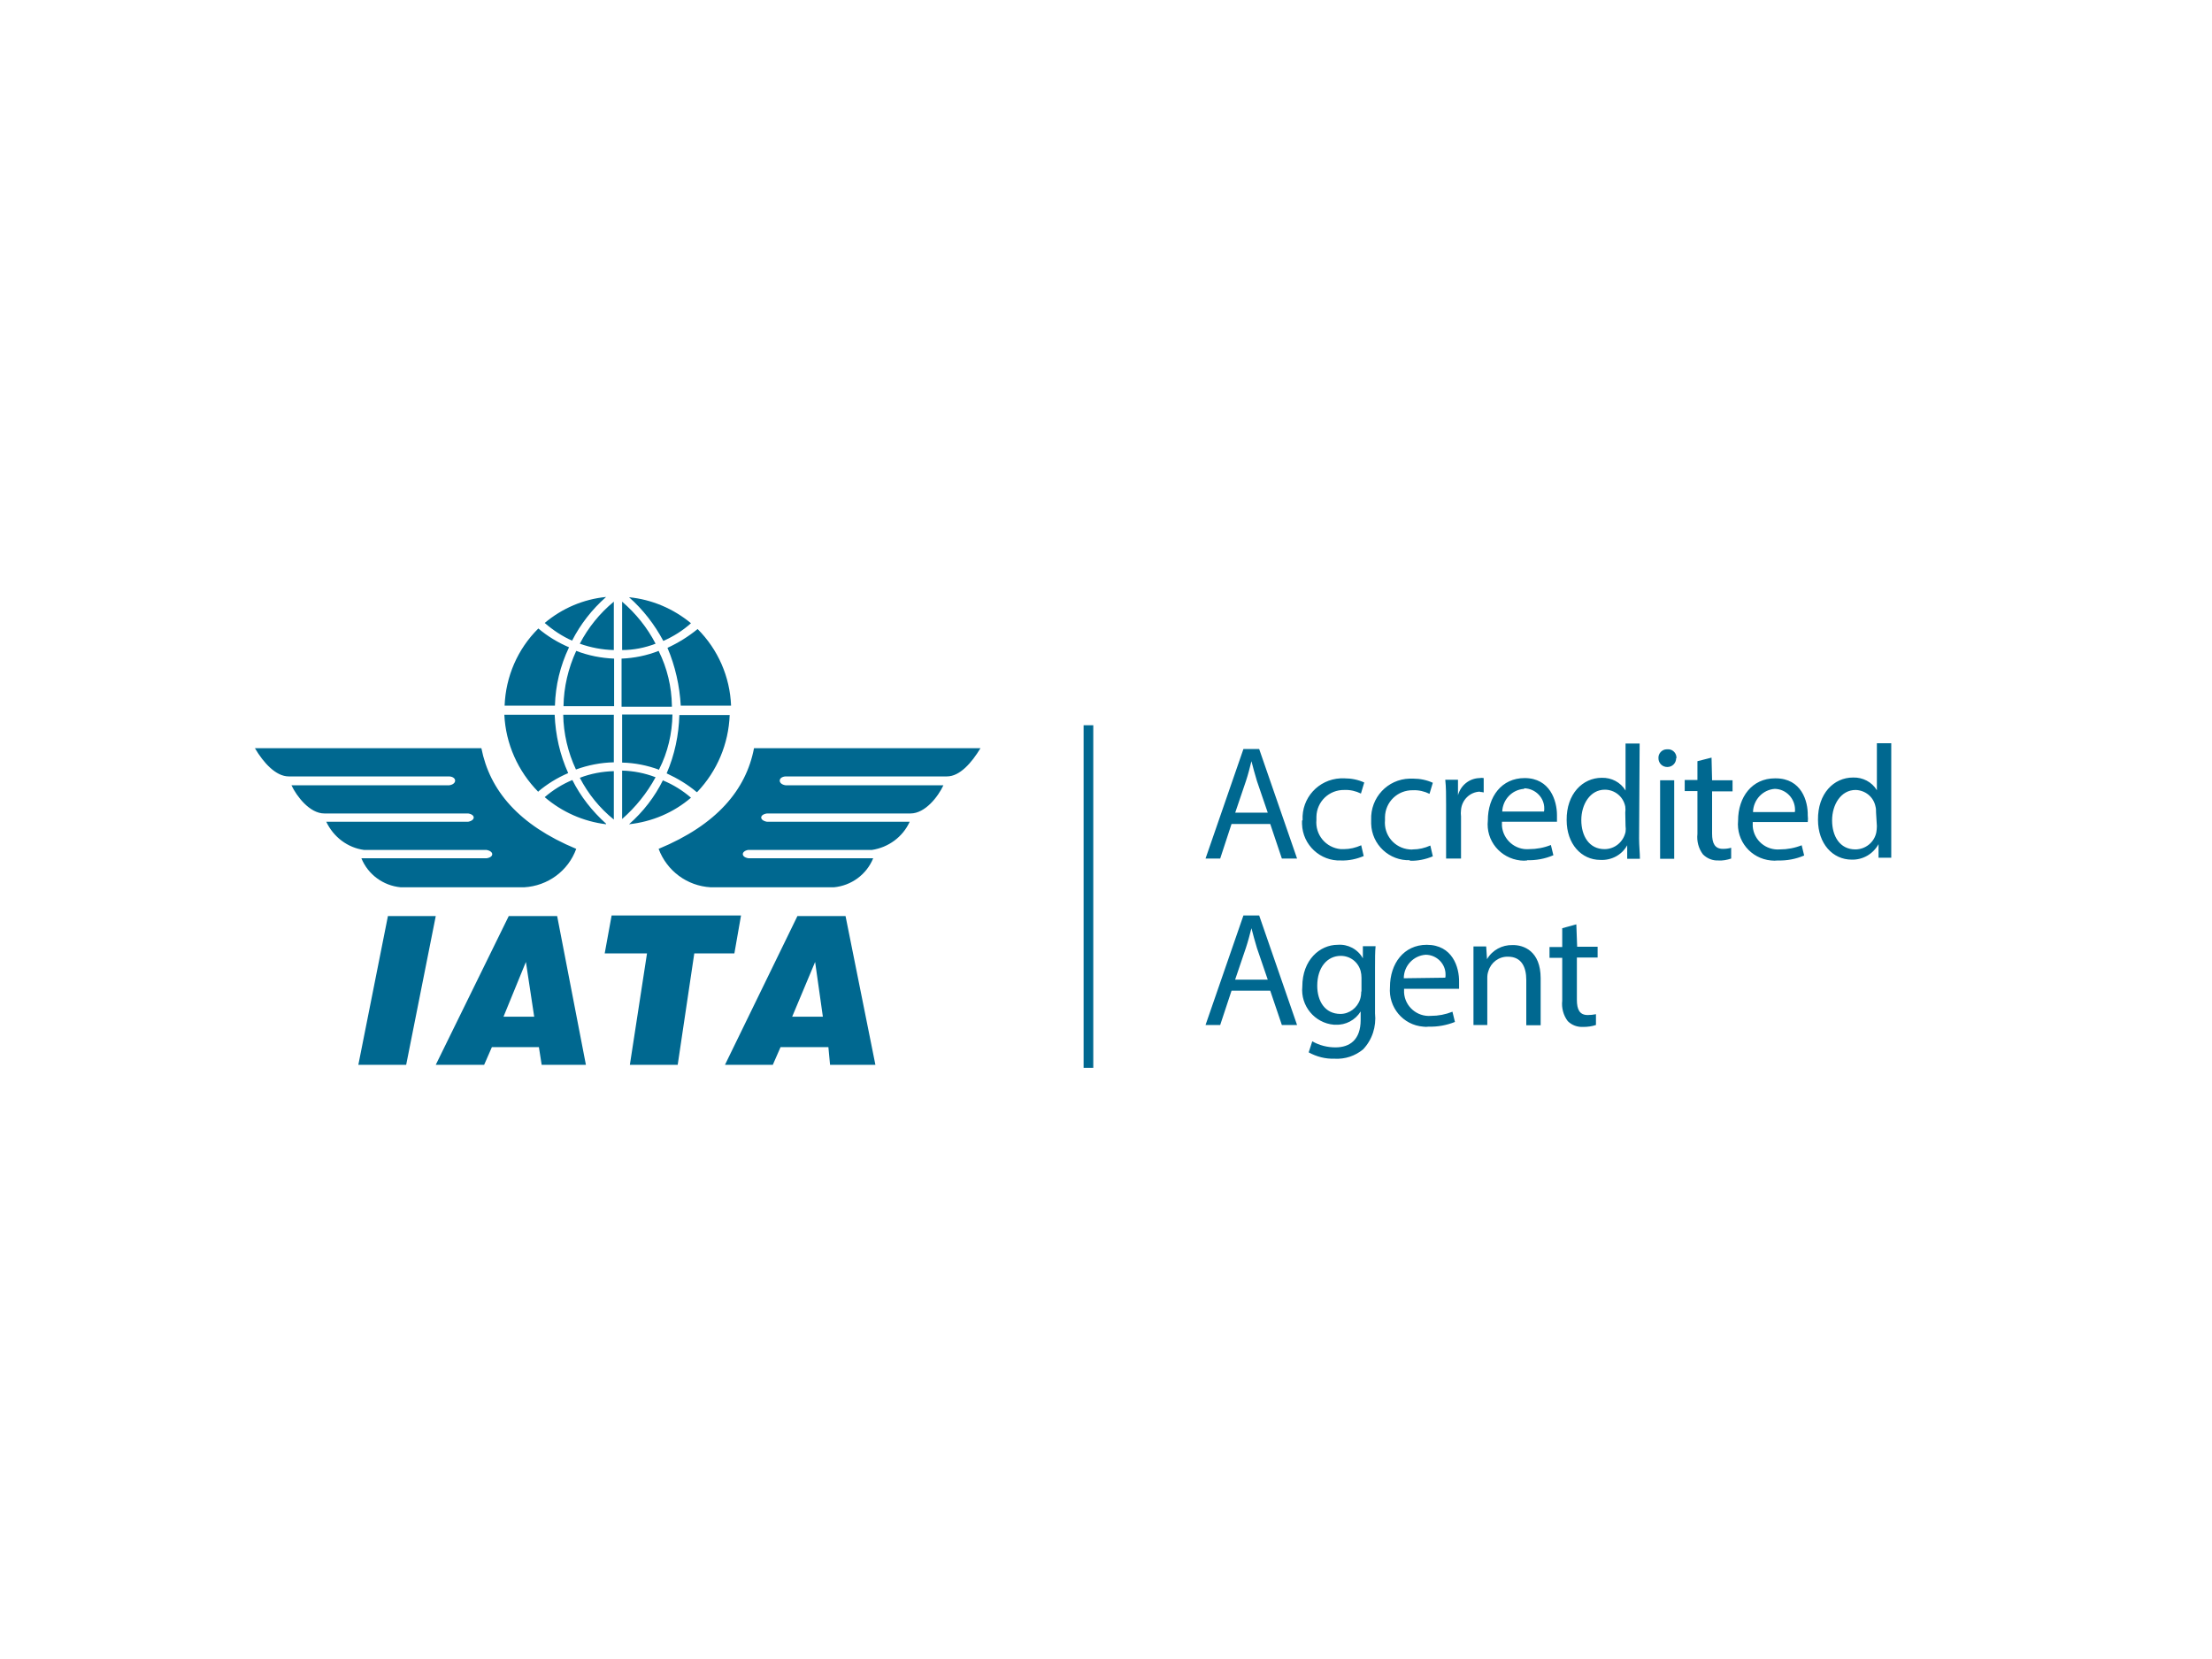
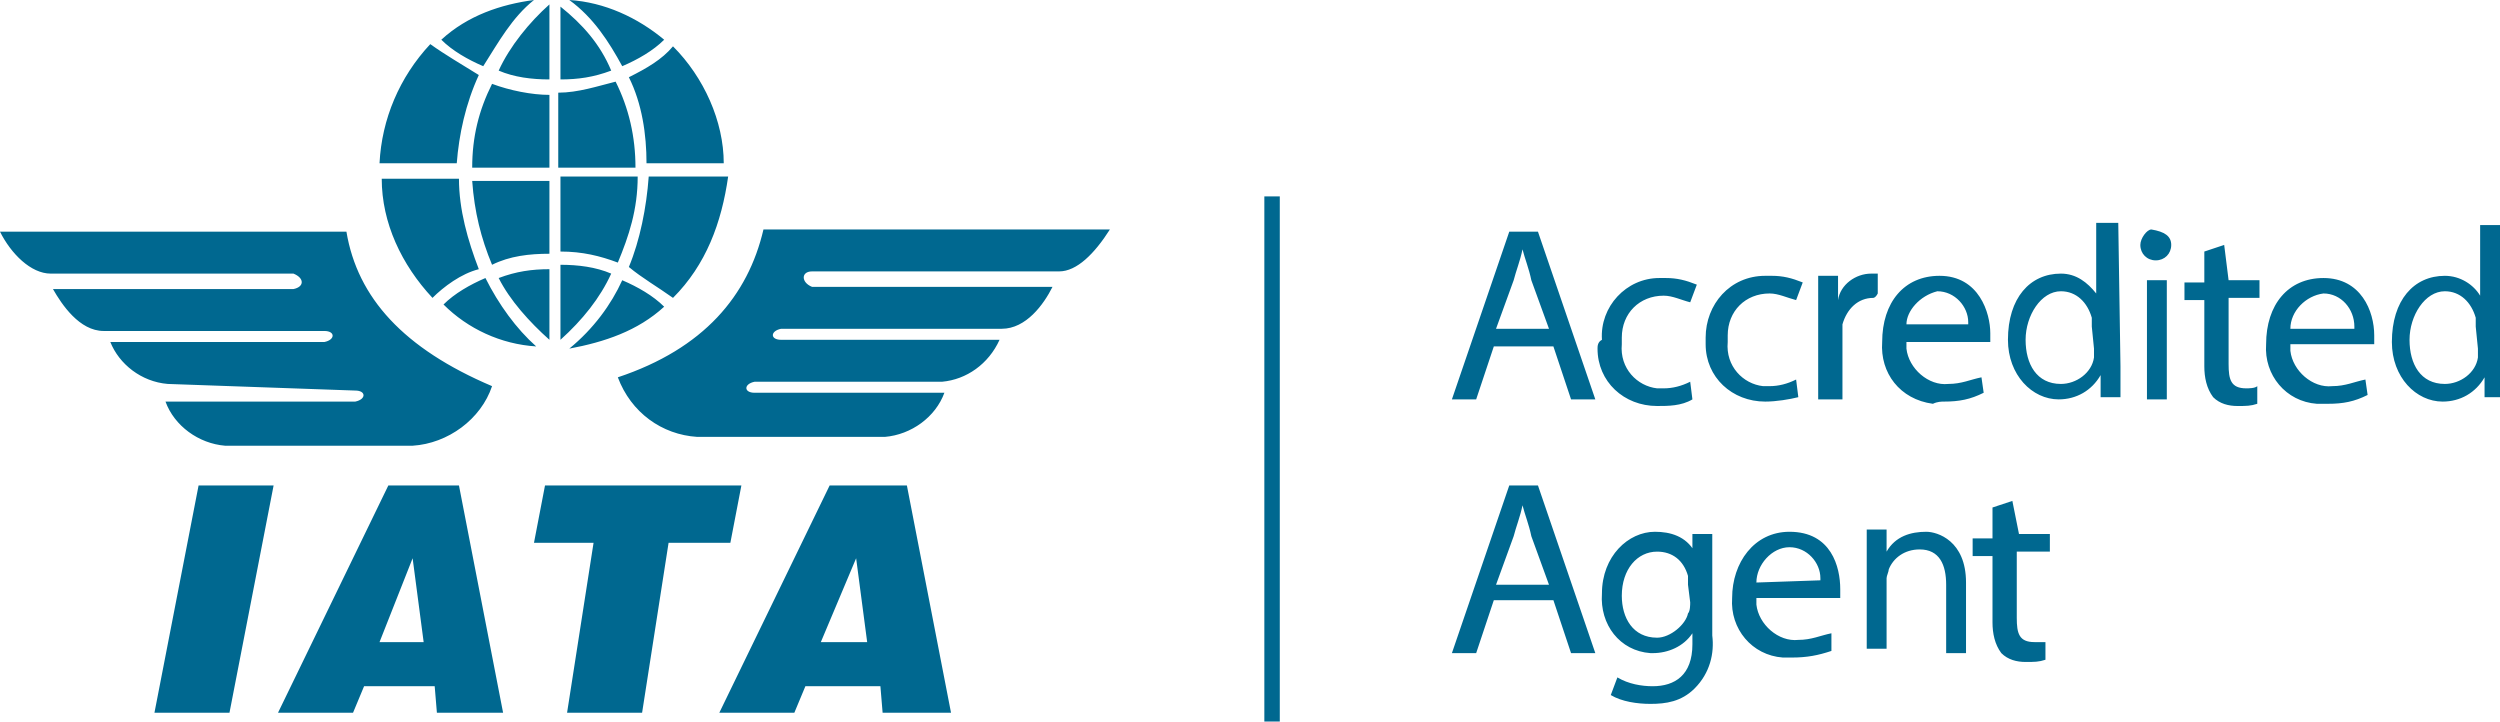
- <svg xmlns="http://www.w3.org/2000/svg" version="1.0" id="katman_1" x="0px" y="0px" viewBox="0 0 800 600" style="enable-background:new 0 0 800 600;" xml:space="preserve">
-   <style type="text/css">
- 	.st0{fill-rule:evenodd;clip-rule:evenodd;fill:#006890;}
- </style>
-   <path class="st0" d="M288.4,331.3l-26.2,53.8h17.3l2.8-6.4h17.3l0.6,6.4h16.4l-10.8-53.8H288.4z M286.5,367.7l8.3-19.8l2.8,19.8  H286.5z M206.9,231.7c-3.6-1.6-6.9-3.8-9.9-6.4c6.3-5.3,14-8.6,22.2-9.4C214.1,220.4,209.9,225.8,206.9,231.7z M272.7,270.6h81.9  c-3.2,5.3-7.5,10.2-12.1,10.2h-58.4c-2.8,0.2-2.8,2.8,0,3.2h57.1c-1.9,4.1-6.6,10.2-11.9,10.2h-51.9c-2.8,0.4-2.8,2.5,0,3H329  c-2.5,5.5-7.7,9.3-13.7,10.2h-44.8c-2.5,0.5-2.5,2.6,0.2,3h45.1c-2.4,5.9-7.9,9.9-14.2,10.5h-44.6c-8.5-0.5-15.8-5.9-18.8-13.9  C259.2,298.3,269.8,285.7,272.7,270.6z M265.6,344.8h-14.5l-6,40.3h-17.3l6.2-40.3h-15.3l2.5-13.7h46.8L265.6,344.8z M222,235.1  c-4.2-0.1-8.4-0.9-12.3-2.3c3-5.8,7.2-11,12.3-15.2V235.1z M194.7,286.4c-7.4-7.5-11.8-17.4-12.3-27.9h18.2  c0.3,7.3,1.9,14.5,4.9,21.1c-4,1.7-7.7,4-11,6.8H194.7z M131.7,307.4c-6-0.8-11.1-4.7-13.7-10.2h51.3c2.7-0.5,2.7-2.6,0-3h-52  c-5.3,0-10-6.2-11.9-10.2h57.1c2.8-0.4,2.8-3,0-3.2h-58.1c-4.6,0-9.1-4.9-12.2-10.2h81.9c3,15.2,13.4,27.7,34.3,36.4  c-2.9,8-10.3,13.4-18.8,13.9h-44.7c-6.3-0.6-11.8-4.6-14.2-10.5H176c2.7-0.4,2.7-2.5,0-3L131.7,307.4z M157.6,331.3l-10.7,53.8  h-17.3l10.7-53.8H157.6z M184,331.3l-26.4,53.8h17.5l2.8-6.4h17l1,6.4h16l-10.4-53.8H184z M182.1,367.7l8.1-19.8l3,19.8H182.1z   M200.7,255.2h-18.2c0.4-10.5,4.7-20.5,12.2-27.9c3.3,2.8,7.1,5.1,11.1,6.8C202.6,240.8,200.9,247.9,200.7,255.2z M227.5,216  c8.2,0.8,16,4.1,22.4,9.4c-3,2.7-6.4,4.8-10,6.4C236.7,225.8,232.5,220.4,227.5,216z M237.1,232.8c-3.9,1.5-8,2.3-12.1,2.3v-17.5  C230,221.9,234.1,227,237.1,232.8z M243,255.6h-18.2v-17.4c4.6-0.2,9.1-1.1,13.4-2.8c3.1,6.2,4.7,13,4.8,19.8V255.6z M239.9,282.3  c3.6,1.5,7,3.6,10,6.2c-6.3,5.4-14.1,8.7-22.4,9.6c5.1-4.5,9.3-9.9,12.3-16V282.3z M238.4,278.4c-4.3-1.6-8.8-2.5-13.4-2.6v-17.4  h18.2c-0.1,6.9-1.7,13.7-4.8,19.8L238.4,278.4z M252,286.5c-3.3-2.8-7-5-10.9-6.8c2.9-6.7,4.4-13.9,4.6-21.1h18.2  c-0.4,10.4-4.5,20.2-11.7,27.8L252,286.5z M241.4,234.3c3.9-1.8,7.6-4.1,10.9-6.8c7.4,7.4,11.7,17.3,12.1,27.7h-18.2  C245.8,248,244.2,240.9,241.4,234.3z M222,275.7c-4.7,0.1-9.3,1-13.7,2.6c-2.9-6.2-4.5-13-4.6-19.8H222V275.7z M222,255.4h-18.2  c0.1-6.9,1.7-13.7,4.6-20c4.4,1.7,9,2.6,13.7,2.8V255.4z M222,296.4c-5.1-4.1-9.3-9.3-12.3-15.1c3.9-1.5,8.1-2.3,12.3-2.4L222,296.4  z M219.2,298.1c-8.2-1-15.9-4.4-22.2-9.8c3-2.6,6.4-4.7,10-6.2c3,6,7.2,11.3,12.2,15.8L219.2,298.1z M225,296.2v-17.5  c4.1,0.1,8.2,0.9,12.1,2.4C234,286.8,229.9,291.9,225,296.2z M391.9,262.3h3.5v123.9h-3.5V262.3z M449.7,270.9L436,310.5h5.3  l4.1-12.5h14l4.2,12.5h5.5l-13.7-39.6H449.7z M446.7,294l3.9-11.5c0.8-2.4,1.4-4.8,2-7.2c0.6,2.3,1.2,4.6,2,7.2l3.9,11.4H446.7z   M471.1,296.6c-0.4-8,5.7-14.7,13.7-15.1c0.5,0,1,0,1.5,0c2.5,0,4.9,0.5,7.1,1.5l-1.2,4c-1.8-0.9-3.9-1.4-6-1.3  c-5.5-0.1-10,4.2-10.1,9.7c0,0.4,0,0.7,0,1.1c-0.5,5.4,3.4,10.1,8.8,10.6c0.4,0,0.7,0,1.1,0c2.2,0,4.3-0.5,6.3-1.4l0.9,3.9  c-2.6,1.1-5.4,1.7-8.2,1.6c-7.5,0.3-13.9-5.6-14.1-13.2c0-0.4,0-0.8,0-1.2L471.1,296.6z M510,311.1c-7.5,0.3-13.9-5.6-14.1-13.2  c0-0.5,0-0.9,0-1.4c-0.3-8,5.9-14.7,13.9-14.9c0.4,0,0.9,0,1.3,0c2.5,0,4.9,0.5,7.1,1.5l-1.2,4c-1.8-0.9-3.9-1.4-6-1.3  c-5.5-0.1-10,4.2-10.1,9.7c0,0.4,0,0.7,0,1.1c-0.5,5.4,3.4,10.1,8.8,10.6c0.4,0,0.9,0.1,1.3,0c2.2,0,4.3-0.5,6.3-1.4l0.9,3.9  c-2.6,1.1-5.5,1.7-8.3,1.6V311.1z M535.3,286.3c-3.7,0.1-6.6,3-6.9,6.6c-0.1,0.8-0.1,1.6,0,2.4v15.2H523v-19.6c0-3.3,0-6.2-0.3-8.9  h4.6v5.6c1-3.6,4.1-6.1,7.8-6.2c0.5-0.1,1-0.1,1.5,0v5.2c-0.4-0.1-0.9-0.2-1.4-0.2L535.3,286.3z M552.3,311.1  c3.2,0.1,6.5-0.5,9.5-1.8l-0.9-3.7c-2.5,1-5.2,1.5-7.9,1.5c-5,0.4-9.4-3.4-9.8-8.4c0-0.5,0-1,0-1.5h19.9c0-0.8,0-1.6,0-2.4  c0-5.2-2.5-13.4-11.7-13.4c-8.3,0-13.3,6.7-13.3,15.3c-0.8,7.3,4.5,13.7,11.8,14.5c0.8,0.1,1.6,0.1,2.4,0L552.3,311.1z M551.3,285.1  c4,0.1,7.3,3.4,7.2,7.4c0,0.3,0,0.7-0.1,1h-15.1c0.2-4.4,3.6-7.9,7.9-8.2L551.3,285.1z M593,268.9h-5.1v17c-1.8-3-5.1-4.7-8.6-4.6  c-6.9,0-12.8,5.8-12.7,15.3c0,8.6,5.3,14.4,12.2,14.4c4,0.2,7.8-1.8,9.7-5.3v4.9h4.6c0-2-0.3-4.8-0.3-7.3L593,268.9z M587.9,298.7  c0.1,0.7,0.1,1.5,0,2.2c-0.8,3.6-3.9,6.2-7.6,6.2c-5.6,0-8.4-4.8-8.4-10.5s3.2-11,8.5-11c3.6,0,6.7,2.5,7.4,6.1  c0.1,0.7,0.1,1.5,0,2.2L587.9,298.7z M600.4,282.2h5.1v28.4h-5.1V282.2z M606.2,274.2c0,1.8-1.4,3.2-3.2,3.2s-3.2-1.4-3.2-3.2  c-0.1-1.7,1.3-3.2,3-3.2c0,0,0.1,0,0.1,0c1.7-0.2,3.2,1,3.4,2.7c0,0.2,0,0.4,0,0.6L606.2,274.2z M619.2,282.2h7.4v4h-7.4v15.3  c0,3.5,1,5.5,3.9,5.5c1,0,2-0.1,3-0.4v3.9c-1.5,0.5-3,0.8-4.6,0.7c-2.1,0.1-4.1-0.7-5.6-2.2c-1.6-2.1-2.3-4.8-2-7.4v-15.5h-4.6v-4  h4.6v-6.8l5.1-1.3L619.2,282.2z M641.9,281.5c-8.2,0-13.3,6.7-13.3,15.3c-0.7,7.3,4.6,13.7,11.9,14.4c0.8,0.1,1.7,0.1,2.5,0  c3.2,0.1,6.5-0.5,9.5-1.8l-0.9-3.7c-2.5,1-5.2,1.5-7.9,1.5c-5,0.4-9.4-3.3-9.8-8.3c0-0.5,0-1,0-1.6h19.9c0.1-0.8,0.1-1.6,0-2.4  c0.1-5.2-2.3-13.4-11.6-13.4L641.9,281.5z M634,293.7c0.1-4.4,3.5-8.1,7.9-8.4c4.1,0.1,7.3,3.5,7.3,7.6c0,0.3,0,0.6-0.1,0.8H634z   M684,303.3v-34.5h-5.2v17c-1.8-3-5.1-4.7-8.6-4.6c-7,0-12.8,5.8-12.7,15.3c0,8.6,5.3,14.4,12.2,14.4c4,0.1,7.7-2,9.7-5.6v4.9h4.6  C684,308.7,684,305.8,684,303.3z M678.8,298.8c0,0.8-0.1,1.5-0.2,2.2c-0.7,3.6-3.9,6.2-7.6,6.2c-5.6,0-8.4-4.8-8.4-10.5  s3.2-11,8.5-11c3.5,0.1,6.5,2.5,7.2,6c0.2,0.7,0.2,1.4,0.2,2.2L678.8,298.8z M449.7,331.1L436,370.7h5.3l4.1-12.4h14l4.2,12.4h5.5  l-13.7-39.6H449.7z M446.7,354.3l3.9-11.5c0.8-2.4,1.4-4.8,2-7.1c0.6,2.3,1.2,4.6,2,7.2l3.9,11.4H446.7z M492.9,346.6  c-1.8-3.3-5.4-5.2-9.1-4.9c-6.5,0-12.8,5.5-12.8,15.1c-0.7,7,4.5,13.2,11.4,13.8c0.2,0,0.4,0,0.6,0c3.7,0.2,7.2-1.7,9.1-4.8v3.1  c0,7.1-3.9,9.9-9.1,9.9c-2.9,0-5.8-0.7-8.4-2.2l-1.3,4c2.9,1.6,6.1,2.4,9.4,2.3c3.8,0.2,7.4-1,10.3-3.4c3.3-3.5,4.8-8.2,4.3-13  v-16.5c0-3.5,0-5.7,0.2-7.8h-4.6L492.9,346.6z M492.3,358.6c0,0.9-0.1,1.9-0.4,2.8c-1,3.1-3.9,5.3-7.1,5.3c-5.6,0-8.4-4.6-8.4-10.2  c0-6.6,3.6-10.8,8.5-10.8c3.4,0,6.3,2.2,7.2,5.5c0.2,0.8,0.3,1.6,0.3,2.4V358.6z M516,341.7c-8.3,0-13.3,6.8-13.3,15.3  c-0.6,7.3,4.7,13.7,12,14.3c0.7,0.1,1.3,0.1,2,0c3.2,0.1,6.5-0.5,9.5-1.7l-0.9-3.7c-2.5,1-5.1,1.5-7.8,1.5c-5,0.4-9.4-3.4-9.7-8.4  c0-0.5,0-0.9,0-1.4h19.9c0-0.8,0-1.6,0-2.4C527.8,349.8,525.3,341.7,516,341.7z M507.7,353.8c0-4.5,3.5-8.2,7.9-8.5  c4,0,7.3,3.3,7.2,7.3c0,0.3,0,0.7-0.1,1L507.7,353.8z M557.2,353.8v17H552v-16.4c0-4.6-1.7-8.4-6.6-8.4c-3.3-0.1-6.2,2.1-7.1,5.2  c-0.3,0.8-0.4,1.6-0.4,2.4v17.1h-5v-28.4h4.6l0.3,4.6c1.9-3.3,5.5-5.2,9.2-5.1C551.1,341.7,557.2,344,557.2,353.8L557.2,353.8z   M570.4,342.4h7.4v3.9h-7.5v15.3c0,3.5,1,5.5,3.9,5.5c1,0,2-0.1,3-0.3v3.9c-1.5,0.5-3,0.7-4.6,0.7c-2.1,0.1-4.1-0.6-5.6-2.1  c-1.6-2.1-2.3-4.8-2-7.4v-15.5h-4.6v-3.9h4.6v-6.8l5.1-1.4L570.4,342.4z" />
+ <svg xmlns="http://www.w3.org/2000/svg" version="1.1" id="katman_1" x="0px" y="0px" viewBox="0 2 113.3 32.7" enable-background="new 0 2 113.3 32.7" xml:space="preserve">
+   <path fill="#006890" d="M37.6,24l-5,10.3h3.4l0.5-1.2h3.4l0.1,1.2h3.1l-2-10.3H37.6z M37.2,31.1l1.6-3.8l0.5,3.8H37.2z M21.9,5  c-0.7-0.3-1.4-0.7-1.9-1.2c1.2-1.1,2.7-1.6,4.2-1.8C23.2,2.8,22.6,3.9,21.9,5z M34.6,12.4h15.7c-0.7,1.1-1.5,1.9-2.3,1.9H36.8  c-0.5,0-0.5,0.5,0,0.7h10.9c-0.4,0.8-1.2,1.9-2.3,1.9h-10c-0.5,0.1-0.5,0.5,0,0.5h9.9c-0.5,1.1-1.5,1.8-2.6,1.9h-8.5  c-0.5,0.1-0.5,0.5,0,0.5h8.6c-0.4,1.1-1.5,1.9-2.7,2h-8.5c-1.6-0.1-3-1.1-3.6-2.7C31.9,17.8,33.9,15.4,34.6,12.4z M33.1,26.6h-2.8  l-1.2,7.7h-3.4l1.2-7.7h-2.7l0.5-2.6h8.9L33.1,26.6z M24.9,5.6c-0.8,0-1.6-0.1-2.3-0.4c0.5-1.1,1.4-2.2,2.3-3V5.6z M19.6,15.5  c-1.4-1.5-2.3-3.4-2.3-5.4h3.5c0,1.4,0.4,2.8,0.9,4.1C20.9,14.4,20.1,15,19.6,15.5L19.6,15.5z M7.6,19.4c-1.2-0.1-2.2-0.9-2.6-1.9  h9.7c0.5-0.1,0.5-0.5,0-0.5h-10c-1.1,0-1.9-1.2-2.3-1.9h10.9c0.5-0.1,0.5-0.5,0-0.7H2.3c-0.9,0-1.8-0.9-2.3-1.9h15.7  c0.5,3,2.6,5.3,6.6,7c-0.5,1.5-2,2.6-3.6,2.7h-8.5c-1.2-0.1-2.3-0.9-2.7-2h8.6c0.5-0.1,0.5-0.5,0-0.5L7.6,19.4z M12.4,24l-2,10.3H7  l2-10.3H12.4z M17.6,24l-5,10.3h3.4l0.5-1.2h3.2l0.1,1.2h3l-2-10.3H17.6z M17.2,31.1l1.5-3.8l0.5,3.8H17.2z M20.7,9.4h-3.5  c0.1-2,0.9-3.9,2.3-5.4c0.7,0.5,1.4,0.9,2.2,1.4C21.1,6.7,20.8,8.1,20.7,9.4z M25.8,2c1.6,0.1,3.1,0.8,4.3,1.8  c-0.5,0.5-1.2,0.9-1.9,1.2C27.6,3.9,26.9,2.8,25.8,2z M27.7,5.2c-0.8,0.3-1.5,0.4-2.3,0.4V2.3C26.4,3.1,27.2,4,27.7,5.2z M28.8,9.6  h-3.5V6.2c0.9,0,1.8-0.3,2.6-0.5C28.5,6.9,28.8,8.2,28.8,9.6L28.8,9.6z M28.2,14.7c0.7,0.3,1.4,0.7,1.9,1.2  c-1.2,1.1-2.7,1.6-4.3,1.9C26.9,16.9,27.7,15.8,28.2,14.7L28.2,14.7L28.2,14.7z M28,13.9c-0.8-0.3-1.6-0.5-2.6-0.5V10h3.5  C28.9,11.5,28.5,12.7,28,13.9L28,13.9z M30.5,15.5c-0.7-0.5-1.4-0.9-2-1.4c0.5-1.2,0.8-2.7,0.9-4.1H33C32.7,12.1,32,14,30.5,15.5  L30.5,15.5z M28.5,5.5c0.8-0.4,1.5-0.8,2-1.4c1.4,1.4,2.3,3.4,2.3,5.3h-3.5C29.3,8.1,29.1,6.7,28.5,5.5z M24.9,13.5  c-0.9,0-1.8,0.1-2.6,0.5c-0.5-1.2-0.8-2.4-0.9-3.8h3.5V13.5z M24.9,9.6h-3.5c0-1.4,0.3-2.6,0.9-3.8c0.8,0.3,1.8,0.5,2.6,0.5V9.6  L24.9,9.6z M24.9,17.4c-0.9-0.8-1.8-1.8-2.3-2.8c0.8-0.3,1.5-0.4,2.3-0.4V17.4z M24.3,17.7c-1.6-0.1-3.1-0.8-4.2-1.9  c0.5-0.5,1.2-0.9,1.9-1.2C22.6,15.8,23.4,16.9,24.3,17.7L24.3,17.7z M25.4,17.4V14c0.8,0,1.6,0.1,2.3,0.4  C27.2,15.5,26.4,16.5,25.4,17.4z M57.3,10.9H58v23.8h-0.7V10.9z M68.4,12.5l-2.6,7.6h1.1l0.8-2.4h2.7l0.8,2.4h1.1l-2.6-7.6H68.4z   M67.8,16.9l0.8-2.2c0.1-0.4,0.3-0.9,0.4-1.4c0.1,0.4,0.3,0.9,0.4,1.4l0.8,2.2H67.8L67.8,16.9z M72.6,17.4c-0.1-1.5,1.1-2.8,2.6-2.8  c0.1,0,0.1,0,0.3,0c0.5,0,0.9,0.1,1.4,0.3l-0.3,0.8c-0.4-0.1-0.8-0.3-1.2-0.3c-1.1,0-1.9,0.8-1.9,1.9c0,0.1,0,0.1,0,0.3  c-0.1,1.1,0.7,1.9,1.6,2c0.1,0,0.1,0,0.3,0c0.4,0,0.8-0.1,1.2-0.3l0.1,0.8c-0.5,0.3-1.1,0.3-1.6,0.3c-1.5,0-2.7-1.1-2.7-2.6  C72.4,17.7,72.4,17.5,72.6,17.4L72.6,17.4z M80,20.2c-1.5,0-2.7-1.1-2.7-2.6c0-0.1,0-0.1,0-0.3c0-1.5,1.1-2.8,2.7-2.8  c0.1,0,0.1,0,0.3,0c0.5,0,0.9,0.1,1.4,0.3l-0.3,0.8c-0.4-0.1-0.8-0.3-1.2-0.3c-1.1,0-1.9,0.8-1.9,1.9c0,0.1,0,0.1,0,0.3  c-0.1,1.1,0.7,1.9,1.6,2c0.1,0,0.1,0,0.3,0c0.4,0,0.8-0.1,1.2-0.3l0.1,0.8C81.1,20.1,80.5,20.2,80,20.2L80,20.2L80,20.2z M84.9,15.5  c-0.7,0-1.2,0.5-1.4,1.2c0,0.1,0,0.3,0,0.4v3h-1.1v-3.8c0-0.7,0-1.2,0-1.8h0.9v1.1c0.1-0.7,0.8-1.2,1.5-1.2c0.1,0,0.1,0,0.3,0v0.9  C85,15.5,84.9,15.5,84.9,15.5L84.9,15.5z M88.1,20.2c0.7,0,1.2-0.1,1.8-0.4l-0.1-0.7c-0.5,0.1-0.9,0.3-1.5,0.3  c-0.9,0.1-1.8-0.7-1.9-1.6c0-0.1,0-0.1,0-0.3h3.8c0-0.1,0-0.3,0-0.4c0-0.9-0.5-2.6-2.3-2.6c-1.6,0-2.6,1.2-2.6,3  c-0.1,1.4,0.8,2.6,2.3,2.8C87.8,20.2,88,20.2,88.1,20.2L88.1,20.2z M87.8,15.2c0.8,0,1.4,0.7,1.4,1.4v0.1h-2.8  C86.4,16.1,87,15.4,87.8,15.2L87.8,15.2z M96,12.1H95v3.2c-0.4-0.5-0.9-0.9-1.6-0.9c-1.4,0-2.4,1.1-2.4,3c0,1.6,1.1,2.7,2.3,2.7  c0.8,0,1.5-0.4,1.9-1.1V20h0.9c0-0.4,0-0.9,0-1.4L96,12.1z M94.9,17.8c0,0.1,0,0.3,0,0.4c-0.1,0.7-0.8,1.2-1.5,1.2  c-1.1,0-1.6-0.9-1.6-2c0-1.1,0.7-2.2,1.6-2.2c0.7,0,1.2,0.5,1.4,1.2c0,0.1,0,0.3,0,0.4L94.9,17.8z M97.3,14.7h0.9v5.4h-0.9V14.7z   M98.4,13.1c0,0.4-0.3,0.7-0.7,0.7S97,13.5,97,13.1c0-0.3,0.3-0.7,0.5-0.7l0,0C98.1,12.5,98.4,12.7,98.4,13.1L98.4,13.1L98.4,13.1z   M101,14.7h1.4v0.8H101v3c0,0.7,0.1,1.1,0.8,1.1c0.1,0,0.4,0,0.5-0.1v0.8c-0.3,0.1-0.5,0.1-0.9,0.1c-0.4,0-0.8-0.1-1.1-0.4  c-0.3-0.4-0.4-0.9-0.4-1.4v-3h-0.9v-0.8h0.9v-1.4l0.9-0.3L101,14.7z M105.3,14.6c-1.6,0-2.6,1.2-2.6,3c-0.1,1.4,0.9,2.6,2.3,2.7  c0.1,0,0.3,0,0.5,0c0.7,0,1.2-0.1,1.8-0.4l-0.1-0.7c-0.5,0.1-0.9,0.3-1.5,0.3c-0.9,0.1-1.8-0.7-1.9-1.6c0-0.1,0-0.1,0-0.3h3.8  c0-0.1,0-0.3,0-0.4C107.6,16.1,107,14.6,105.3,14.6L105.3,14.6z M103.8,16.9c0-0.8,0.7-1.5,1.5-1.6c0.8,0,1.4,0.7,1.4,1.5v0.1  C106.6,16.9,103.8,16.9,103.8,16.9z M113.3,18.8v-6.6h-0.9v3.2c-0.3-0.5-0.9-0.9-1.6-0.9c-1.4,0-2.4,1.1-2.4,3  c0,1.6,1.1,2.7,2.3,2.7c0.8,0,1.5-0.4,1.9-1.1V20h0.9C113.3,19.7,113.3,19.2,113.3,18.8z M112.3,17.8c0,0.1,0,0.3,0,0.4  c-0.1,0.7-0.8,1.2-1.5,1.2c-1.1,0-1.6-0.9-1.6-2c0-1.1,0.7-2.2,1.6-2.2c0.7,0,1.2,0.5,1.4,1.2c0,0.1,0,0.3,0,0.4L112.3,17.8z   M68.4,24l-2.6,7.6h1.1l0.8-2.4h2.7l0.8,2.4h1.1L69.7,24H68.4z M67.8,28.5l0.8-2.2c0.1-0.4,0.3-0.9,0.4-1.4c0.1,0.4,0.3,0.9,0.4,1.4  l0.8,2.2H67.8z M76.8,27c-0.4-0.7-1.1-0.9-1.8-0.9c-1.2,0-2.4,1.1-2.4,2.8c-0.1,1.4,0.8,2.6,2.2,2.7h0.1c0.7,0,1.4-0.3,1.8-0.9v0.5  c0,1.4-0.8,1.9-1.8,1.9c-0.5,0-1.1-0.1-1.6-0.4L73,33.5c0.5,0.3,1.2,0.4,1.8,0.4c0.7,0,1.4-0.1,2-0.7c0.7-0.7,0.9-1.6,0.8-2.4v-3.1  c0-0.7,0-1.1,0-1.5h-0.9V27H76.8z M76.6,29.3c0,0.1,0,0.4-0.1,0.5c-0.1,0.5-0.8,1.1-1.4,1.1c-1.1,0-1.6-0.9-1.6-1.9  c0-1.2,0.7-2,1.6-2c0.7,0,1.2,0.4,1.4,1.1c0,0.1,0,0.3,0,0.4L76.6,29.3L76.6,29.3z M81.1,26.1c-1.6,0-2.6,1.4-2.6,3  c-0.1,1.4,0.9,2.6,2.3,2.7c0.1,0,0.3,0,0.4,0c0.7,0,1.2-0.1,1.8-0.3v-0.8c-0.5,0.1-0.9,0.3-1.5,0.3c-0.9,0.1-1.8-0.7-1.9-1.6  c0-0.1,0-0.1,0-0.3h3.8c0-0.1,0-0.3,0-0.4C83.4,27.7,83,26.1,81.1,26.1z M79.6,28.4c0-0.8,0.7-1.6,1.5-1.6s1.4,0.7,1.4,1.4v0.1  L79.6,28.4z M89.1,28.4v3.2h-0.9v-3.1c0-0.9-0.3-1.6-1.2-1.6c-0.7,0-1.2,0.4-1.4,0.9c0,0.1-0.1,0.3-0.1,0.4v3.2h-0.9v-5.4h0.9V27  c0.4-0.7,1.1-0.9,1.8-0.9C87.8,26.1,89.1,26.5,89.1,28.4L89.1,28.4z M91.5,26.2h1.4V27h-1.5v3c0,0.7,0.1,1.1,0.8,1.1  c0.1,0,0.4,0,0.5,0v0.8C92.4,32,92.2,32,91.8,32c-0.4,0-0.8-0.1-1.1-0.4c-0.3-0.4-0.4-0.9-0.4-1.4v-3h-0.9v-0.8h0.9v-1.4l0.9-0.3  L91.5,26.2z" />
</svg>
